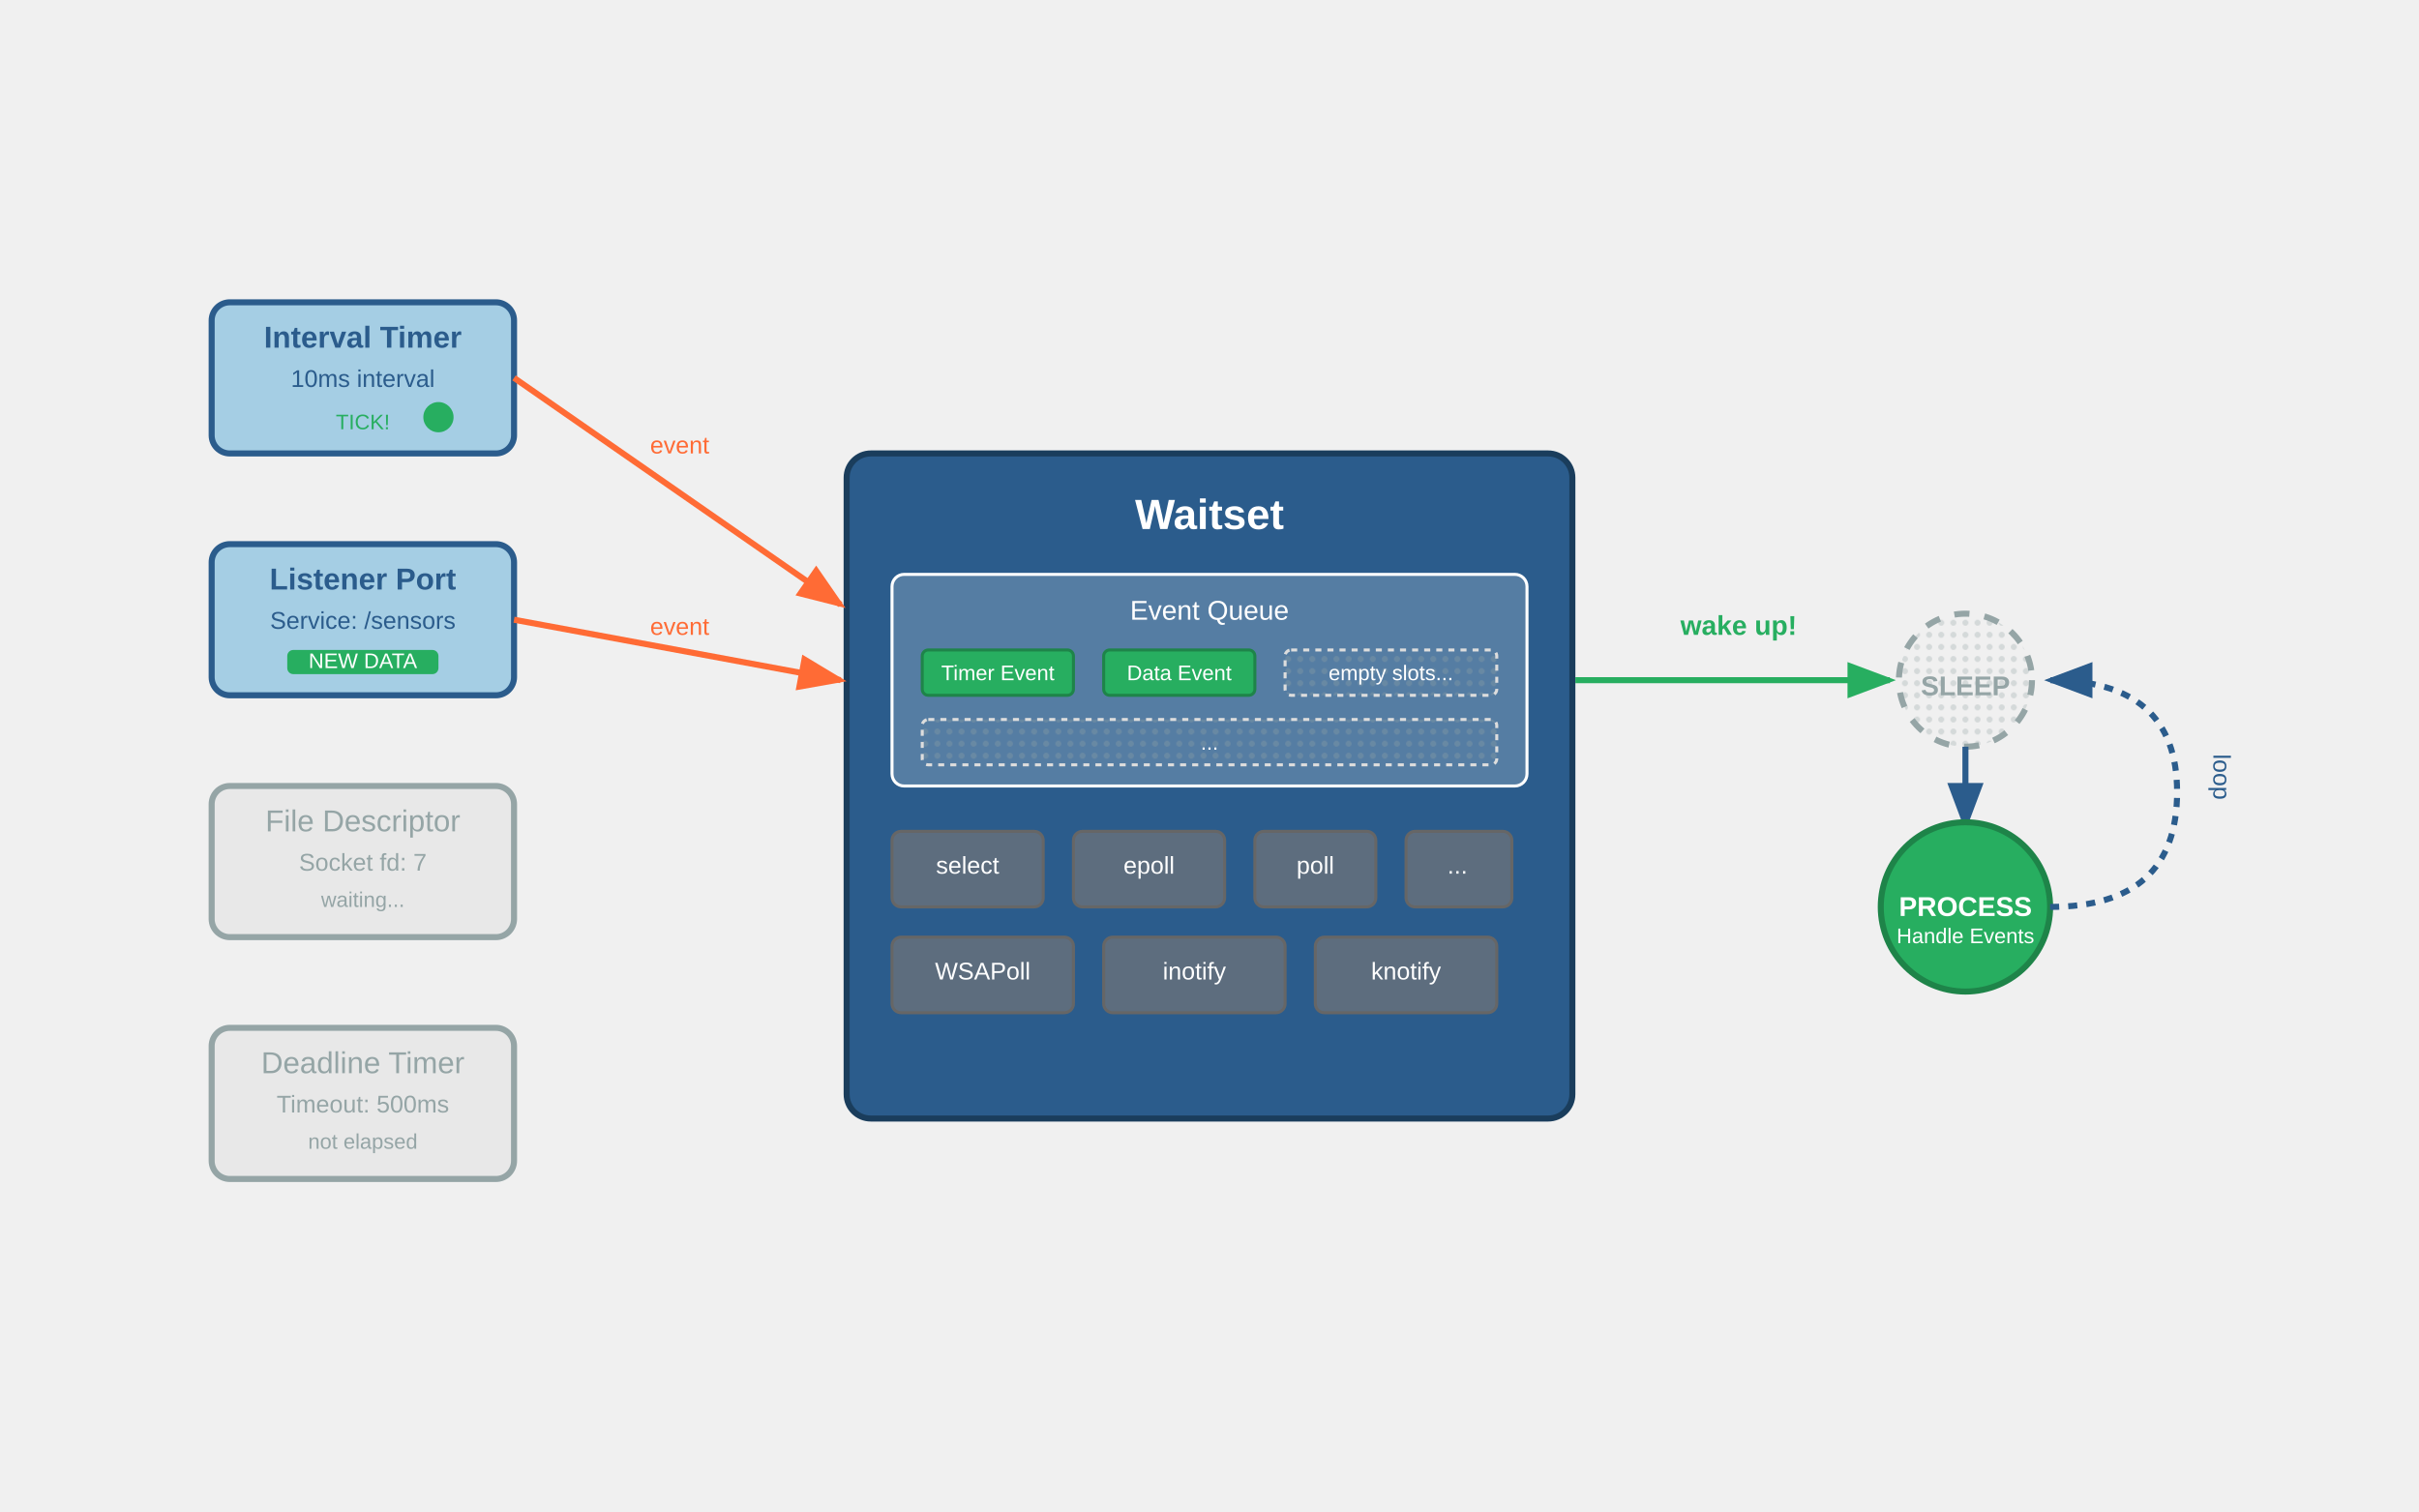
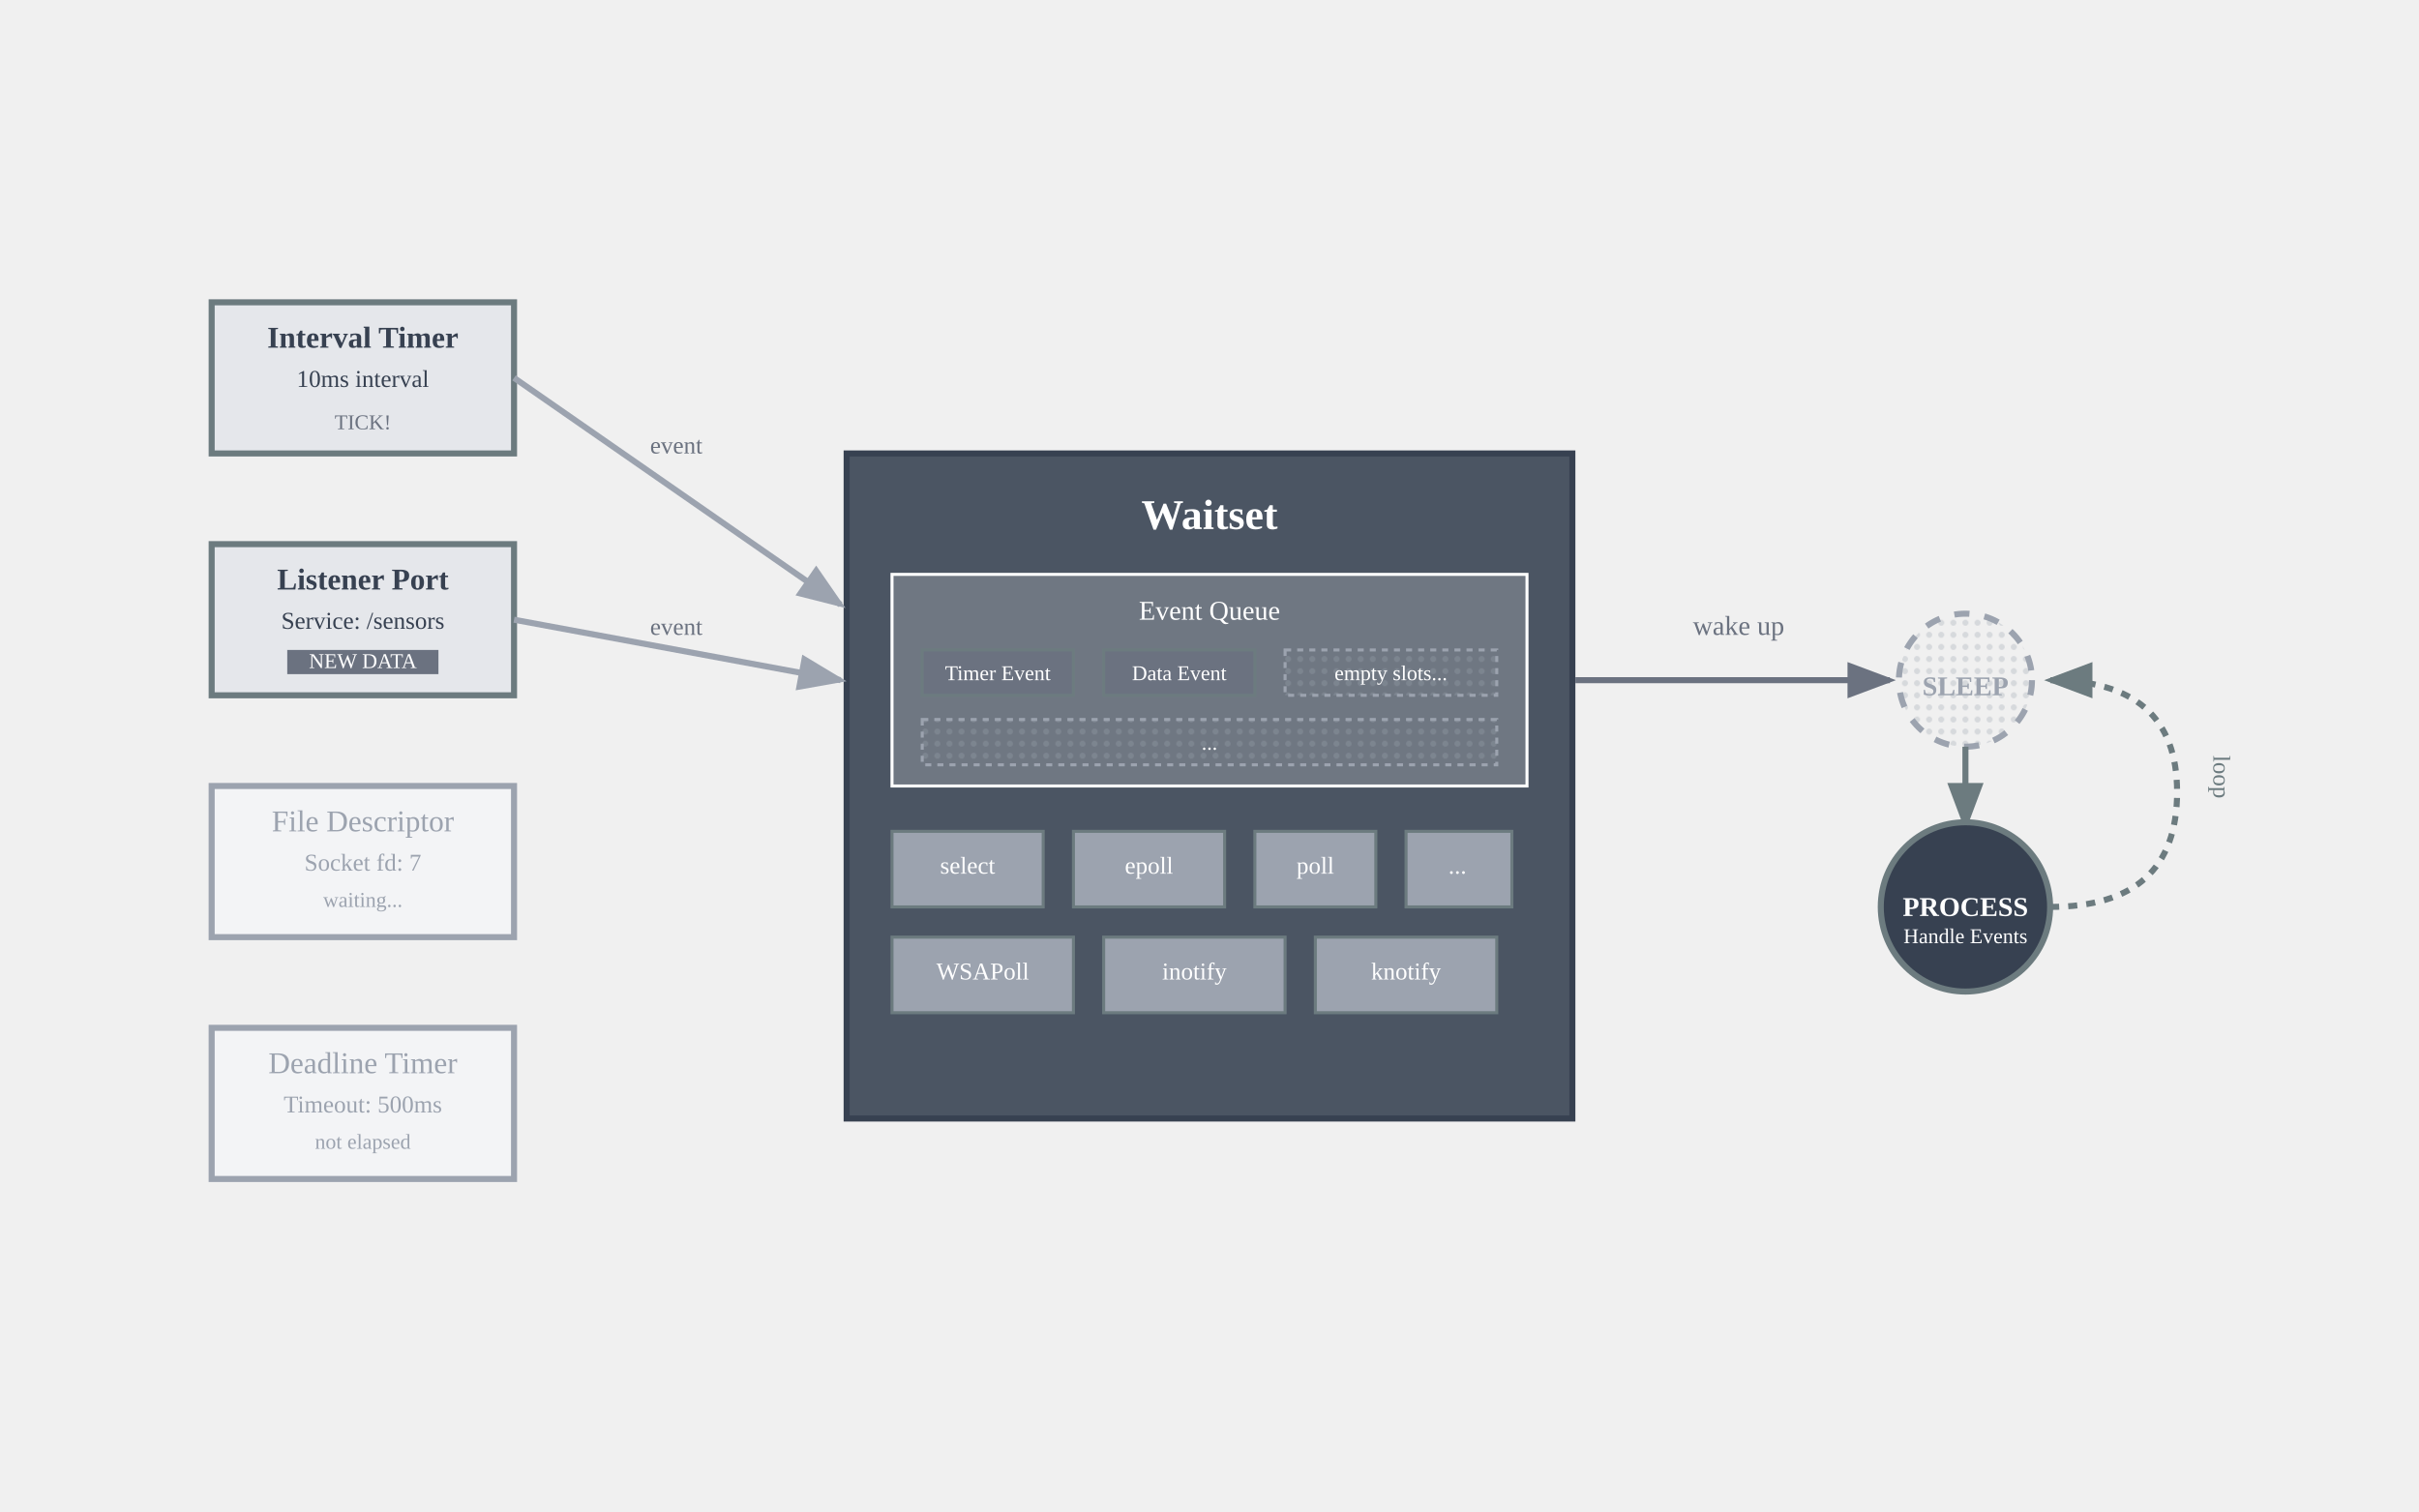
<svg xmlns="http://www.w3.org/2000/svg" viewBox="0 0 800 500">
  <defs>
    <marker id="arrowhead" markerWidth="8" markerHeight="6" refX="7" refY="3" orient="auto">
-       <polygon points="0 0, 8 3, 0 6" fill="#2B5C8C" />
+       <polygon points="0 0, 8 3, 0 6" fill="#6c7b7f" />
    </marker>
    <marker id="eventarrow" markerWidth="8" markerHeight="6" refX="7" refY="3" orient="auto">
-       <polygon points="0 0, 8 3, 0 6" fill="#FF6B35" />
+       <polygon points="0 0, 8 3, 0 6" fill="#9ca3af" />
    </marker>
    <marker id="greenarrow" markerWidth="8" markerHeight="6" refX="7" refY="3" orient="auto">
-       <polygon points="0 0, 8 3, 0 6" fill="#27AE60" />
+       <polygon points="0 0, 8 3, 0 6" fill="#6b7280" />
    </marker>
    <pattern id="waitPattern" patternUnits="userSpaceOnUse" width="4" height="4">
-       <circle cx="2" cy="2" r="1" fill="#95A5A6" opacity="0.3" />
+       <circle cx="2" cy="2" r="1" fill="#9ca3af" opacity="0.3" />
    </pattern>
  </defs>
  <rect width="800" height="500" fill="transparent" />
-   <rect x="70" y="100" width="100" height="50" rx="6" fill="#A5CEE4" stroke="#2B5C8C" stroke-width="2" />
-   <text x="120" y="115" text-anchor="middle" font-family="Arial, sans-serif" font-size="10" font-weight="bold" fill="#2B5C8C">Interval Timer</text>
-   <text x="120" y="128" text-anchor="middle" font-family="Arial, sans-serif" font-size="8" fill="#2B5C8C">10ms interval</text>
-   <circle cx="145" cy="138" r="5" fill="#27AE60" />
-   <text x="120" y="142" text-anchor="middle" font-family="Arial, sans-serif" font-size="7" fill="#27AE60">TICK!</text>
-   <rect x="70" y="180" width="100" height="50" rx="6" fill="#A5CEE4" stroke="#2B5C8C" stroke-width="2" />
-   <text x="120" y="195" text-anchor="middle" font-family="Arial, sans-serif" font-size="10" font-weight="bold" fill="#2B5C8C">Listener Port</text>
-   <text x="120" y="208" text-anchor="middle" font-family="Arial, sans-serif" font-size="8" fill="#2B5C8C">Service: /sensors</text>
-   <rect x="95" y="215" width="50" height="8" rx="2" fill="#27AE60" />
-   <text x="120" y="221" text-anchor="middle" font-family="Arial, sans-serif" font-size="7" fill="white">NEW DATA</text>
-   <rect x="70" y="260" width="100" height="50" rx="6" fill="#E8E8E8" stroke="#95A5A6" stroke-width="2" />
-   <text x="120" y="275" text-anchor="middle" font-family="Arial, sans-serif" font-size="10" fill="#95A5A6">File Descriptor</text>
-   <text x="120" y="288" text-anchor="middle" font-family="Arial, sans-serif" font-size="8" fill="#95A5A6">Socket fd: 7</text>
-   <text x="120" y="300" text-anchor="middle" font-family="Arial, sans-serif" font-size="7" fill="#95A5A6">waiting...</text>
-   <rect x="70" y="340" width="100" height="50" rx="6" fill="#E8E8E8" stroke="#95A5A6" stroke-width="2" />
-   <text x="120" y="355" text-anchor="middle" font-family="Arial, sans-serif" font-size="10" fill="#95A5A6">Deadline Timer</text>
-   <text x="120" y="368" text-anchor="middle" font-family="Arial, sans-serif" font-size="8" fill="#95A5A6">Timeout: 500ms</text>
-   <text x="120" y="380" text-anchor="middle" font-family="Arial, sans-serif" font-size="7" fill="#95A5A6">not elapsed</text>
-   <rect x="280" y="150" width="240" height="220" rx="8" fill="#2B5C8C" stroke="#1A3D5C" stroke-width="2" />
-   <text x="400" y="175" text-anchor="middle" font-family="Arial, sans-serif" font-size="14" font-weight="bold" fill="white">Waitset</text>
-   <rect x="295" y="190" width="210" height="70" rx="4" fill="rgba(255,255,255,0.2)" stroke="white" stroke-width="1" />
-   <text x="400" y="205" text-anchor="middle" font-family="Arial, sans-serif" font-size="9" fill="white">Event Queue</text>
-   <rect x="305" y="215" width="50" height="15" rx="2" fill="#27AE60" stroke="#1E8449" stroke-width="1" />
-   <text x="330" y="225" text-anchor="middle" font-family="Arial, sans-serif" font-size="7" fill="white">Timer Event</text>
-   <rect x="365" y="215" width="50" height="15" rx="2" fill="#27AE60" stroke="#1E8449" stroke-width="1" />
-   <text x="390" y="225" text-anchor="middle" font-family="Arial, sans-serif" font-size="7" fill="white">Data Event</text>
-   <rect x="425" y="215" width="70" height="15" rx="2" fill="url(#waitPattern)" stroke="#ddd" stroke-width="1" stroke-dasharray="2,2" />
-   <text x="460" y="225" text-anchor="middle" font-family="Arial, sans-serif" font-size="7" fill="white">empty slots...</text>
-   <rect x="305" y="238" width="190" height="15" rx="2" fill="url(#waitPattern)" stroke="#ddd" stroke-width="1" stroke-dasharray="2,2" />
-   <text x="400" y="248" text-anchor="middle" font-family="Arial, sans-serif" font-size="7" fill="white">...</text>
-   <rect x="295" y="275" width="50" height="25" rx="3" fill="#5D6D7E" stroke="#666" />
-   <text x="320" y="289" text-anchor="middle" font-family="Arial, sans-serif" font-size="8" fill="white">select</text>
-   <rect x="355" y="275" width="50" height="25" rx="3" fill="#5D6D7E" stroke="#666" />
-   <text x="380" y="289" text-anchor="middle" font-family="Arial, sans-serif" font-size="8" fill="white">epoll</text>
-   <rect x="415" y="275" width="40" height="25" rx="3" fill="#5D6D7E" stroke="#666" />
-   <text x="435" y="289" text-anchor="middle" font-family="Arial, sans-serif" font-size="8" fill="white">poll</text>
-   <rect x="465" y="275" width="35" height="25" rx="3" fill="#5D6D7E" stroke="#666" />
-   <text x="482" y="289" text-anchor="middle" font-family="Arial, sans-serif" font-size="8" fill="white">...</text>
-   <rect x="295" y="310" width="60" height="25" rx="3" fill="#5D6D7E" stroke="#666" />
-   <text x="325" y="324" text-anchor="middle" font-family="Arial, sans-serif" font-size="8" fill="white">WSAPoll</text>
-   <rect x="365" y="310" width="60" height="25" rx="3" fill="#5D6D7E" stroke="#666" />
-   <text x="395" y="324" text-anchor="middle" font-family="Arial, sans-serif" font-size="8" fill="white">inotify</text>
-   <rect x="435" y="310" width="60" height="25" rx="3" fill="#5D6D7E" stroke="#666" />
-   <text x="465" y="324" text-anchor="middle" font-family="Arial, sans-serif" font-size="8" fill="white">knotify</text>
-   <circle cx="650" cy="225" r="22" fill="url(#waitPattern)" stroke="#95A5A6" stroke-width="2" stroke-dasharray="5,5" />
-   <text x="650" y="230" text-anchor="middle" font-family="Arial, sans-serif" font-size="9" font-weight="bold" fill="#95A5A6">SLEEP</text>
-   <line x1="650" y1="247" x2="650" y2="273" stroke="#2B5C8C" stroke-width="2" marker-end="url(#arrowhead)" />
-   <circle cx="650" cy="300" r="28" fill="#27AE60" stroke="#1E8449" stroke-width="2" />
-   <text x="650" y="303" text-anchor="middle" font-family="Arial, sans-serif" font-size="9" font-weight="bold" fill="white">PROCESS</text>
-   <text x="650" y="312" text-anchor="middle" font-family="Arial, sans-serif" font-size="7" fill="white">Handle Events</text>
-   <path d="M 678 300 Q 720 300 720 262 Q 720 225 678 225" fill="none" stroke="#2B5C8C" stroke-width="2" marker-end="url(#arrowhead)" stroke-dasharray="3,3" />
-   <text x="780" y="225" text-anchor="middle" font-family="Arial, sans-serif" font-size="8" fill="#2B5C8C" transform="rotate(90 740 217)">loop</text>
-   <line x1="170" y1="125" x2="278" y2="200" stroke="#FF6B35" stroke-width="2" marker-end="url(#eventarrow)" />
-   <text x="215" y="150" font-family="Arial, sans-serif" font-size="8" fill="#FF6B35">event</text>
-   <line x1="170" y1="205" x2="278" y2="225" stroke="#FF6B35" stroke-width="2" marker-end="url(#eventarrow)" />
-   <text x="215" y="210" font-family="Arial, sans-serif" font-size="8" fill="#FF6B35">event</text>
-   <line x1="521" y1="225" x2="625" y2="225" stroke="#27AE60" stroke-width="2" marker-end="url(#greenarrow)" />
-   <text x="575" y="210" text-anchor="middle" font-family="Arial, sans-serif" font-size="9" font-weight="bold" fill="#27AE60">wake up!</text>
+   <rect x="70" y="100" width="100" height="50" fill="#e5e7eb" stroke="#6c7b7f" stroke-width="2" />
+   <text x="120" y="115" text-anchor="middle" font-size="10" font-weight="bold" fill="#374151">Interval Timer</text>
+   <text x="120" y="128" text-anchor="middle" font-size="8" fill="#374151">10ms interval</text>
+   <text x="120" y="142" text-anchor="middle" font-size="7" fill="#6b7280">TICK!</text>
+   <rect x="70" y="180" width="100" height="50" fill="#e5e7eb" stroke="#6c7b7f" stroke-width="2" />
+   <text x="120" y="195" text-anchor="middle" font-size="10" font-weight="bold" fill="#374151">Listener Port</text>
+   <text x="120" y="208" text-anchor="middle" font-size="8" fill="#374151">Service: /sensors</text>
+   <rect x="95" y="215" width="50" height="8" fill="#6b7280" />
+   <text x="120" y="221" text-anchor="middle" font-size="7" fill="white">NEW DATA</text>
+   <rect x="70" y="260" width="100" height="50" fill="#f3f4f6" stroke="#9ca3af" stroke-width="2" />
+   <text x="120" y="275" text-anchor="middle" font-size="10" fill="#9ca3af">File Descriptor</text>
+   <text x="120" y="288" text-anchor="middle" font-size="8" fill="#9ca3af">Socket fd: 7</text>
+   <text x="120" y="300" text-anchor="middle" font-size="7" fill="#9ca3af">waiting...</text>
+   <rect x="70" y="340" width="100" height="50" fill="#f3f4f6" stroke="#9ca3af" stroke-width="2" />
+   <text x="120" y="355" text-anchor="middle" font-size="10" fill="#9ca3af">Deadline Timer</text>
+   <text x="120" y="368" text-anchor="middle" font-size="8" fill="#9ca3af">Timeout: 500ms</text>
+   <text x="120" y="380" text-anchor="middle" font-size="7" fill="#9ca3af">not elapsed</text>
+   <rect x="280" y="150" width="240" height="220" fill="#4b5563" stroke="#374151" stroke-width="2" />
+   <text x="400" y="175" text-anchor="middle" font-size="14" font-weight="bold" fill="white">Waitset</text>
+   <rect x="295" y="190" width="210" height="70" fill="rgba(255,255,255,0.2)" stroke="white" stroke-width="1" />
+   <text x="400" y="205" text-anchor="middle" font-size="9" fill="white">Event Queue</text>
+   <rect x="305" y="215" width="50" height="15" fill="#6b7280" stroke="#6c7b7f" stroke-width="1" />
+   <text x="330" y="225" text-anchor="middle" font-size="7" fill="white">Timer Event</text>
+   <rect x="365" y="215" width="50" height="15" fill="#6b7280" stroke="#6c7b7f" stroke-width="1" />
+   <text x="390" y="225" text-anchor="middle" font-size="7" fill="white">Data Event</text>
+   <rect x="425" y="215" width="70" height="15" fill="url(#waitPattern)" stroke="#9ca3af" stroke-width="1" stroke-dasharray="2,2" />
+   <text x="460" y="225" text-anchor="middle" font-size="7" fill="white">empty slots...</text>
+   <rect x="305" y="238" width="190" height="15" fill="url(#waitPattern)" stroke="#9ca3af" stroke-width="1" stroke-dasharray="2,2" />
+   <text x="400" y="248" text-anchor="middle" font-size="7" fill="white">...</text>
+   <rect x="295" y="275" width="50" height="25" fill="#9ca3af" stroke="#6c7b7f" />
+   <text x="320" y="289" text-anchor="middle" font-size="8" fill="white">select</text>
+   <rect x="355" y="275" width="50" height="25" fill="#9ca3af" stroke="#6c7b7f" />
+   <text x="380" y="289" text-anchor="middle" font-size="8" fill="white">epoll</text>
+   <rect x="415" y="275" width="40" height="25" fill="#9ca3af" stroke="#6c7b7f" />
+   <text x="435" y="289" text-anchor="middle" font-size="8" fill="white">poll</text>
+   <rect x="465" y="275" width="35" height="25" fill="#9ca3af" stroke="#6c7b7f" />
+   <text x="482" y="289" text-anchor="middle" font-size="8" fill="white">...</text>
+   <rect x="295" y="310" width="60" height="25" fill="#9ca3af" stroke="#6c7b7f" />
+   <text x="325" y="324" text-anchor="middle" font-size="8" fill="white">WSAPoll</text>
+   <rect x="365" y="310" width="60" height="25" fill="#9ca3af" stroke="#6c7b7f" />
+   <text x="395" y="324" text-anchor="middle" font-size="8" fill="white">inotify</text>
+   <rect x="435" y="310" width="60" height="25" fill="#9ca3af" stroke="#6c7b7f" />
+   <text x="465" y="324" text-anchor="middle" font-size="8" fill="white">knotify</text>
+   <circle cx="650" cy="225" r="22" fill="url(#waitPattern)" stroke="#9ca3af" stroke-width="2" stroke-dasharray="5,5" />
+   <text x="650" y="230" text-anchor="middle" font-size="9" font-weight="bold" fill="#9ca3af">SLEEP</text>
+   <line x1="650" y1="247" x2="650" y2="273" stroke="#6c7b7f" stroke-width="2" marker-end="url(#arrowhead)" />
+   <circle cx="650" cy="300" r="28" fill="#374151" stroke="#6c7b7f" stroke-width="2" />
+   <text x="650" y="303" text-anchor="middle" font-size="9" font-weight="bold" fill="white">PROCESS</text>
+   <text x="650" y="312" text-anchor="middle" font-size="7" fill="white">Handle Events</text>
+   <path d="M 678 300 Q 720 300 720 262 Q 720 225 678 225" fill="none" stroke="#6c7b7f" stroke-width="2" marker-end="url(#arrowhead)" stroke-dasharray="3,3" />
+   <text x="780" y="225" text-anchor="middle" font-size="8" fill="#6c7b7f" transform="rotate(90 740 217)">loop</text>
+   <line x1="170" y1="125" x2="278" y2="200" stroke="#9ca3af" stroke-width="2" marker-end="url(#eventarrow)" />
+   <text x="215" y="150" font-size="8" fill="#6b7280">event</text>
+   <line x1="170" y1="205" x2="278" y2="225" stroke="#9ca3af" stroke-width="2" marker-end="url(#eventarrow)" />
+   <text x="215" y="210" font-size="8" fill="#6b7280">event</text>
+   <line x1="521" y1="225" x2="625" y2="225" stroke="#6b7280" stroke-width="2" marker-end="url(#greenarrow)" />
+   <text x="575" y="210" text-anchor="middle" font-size="9" fill="#6b7280">wake up</text>
</svg>
